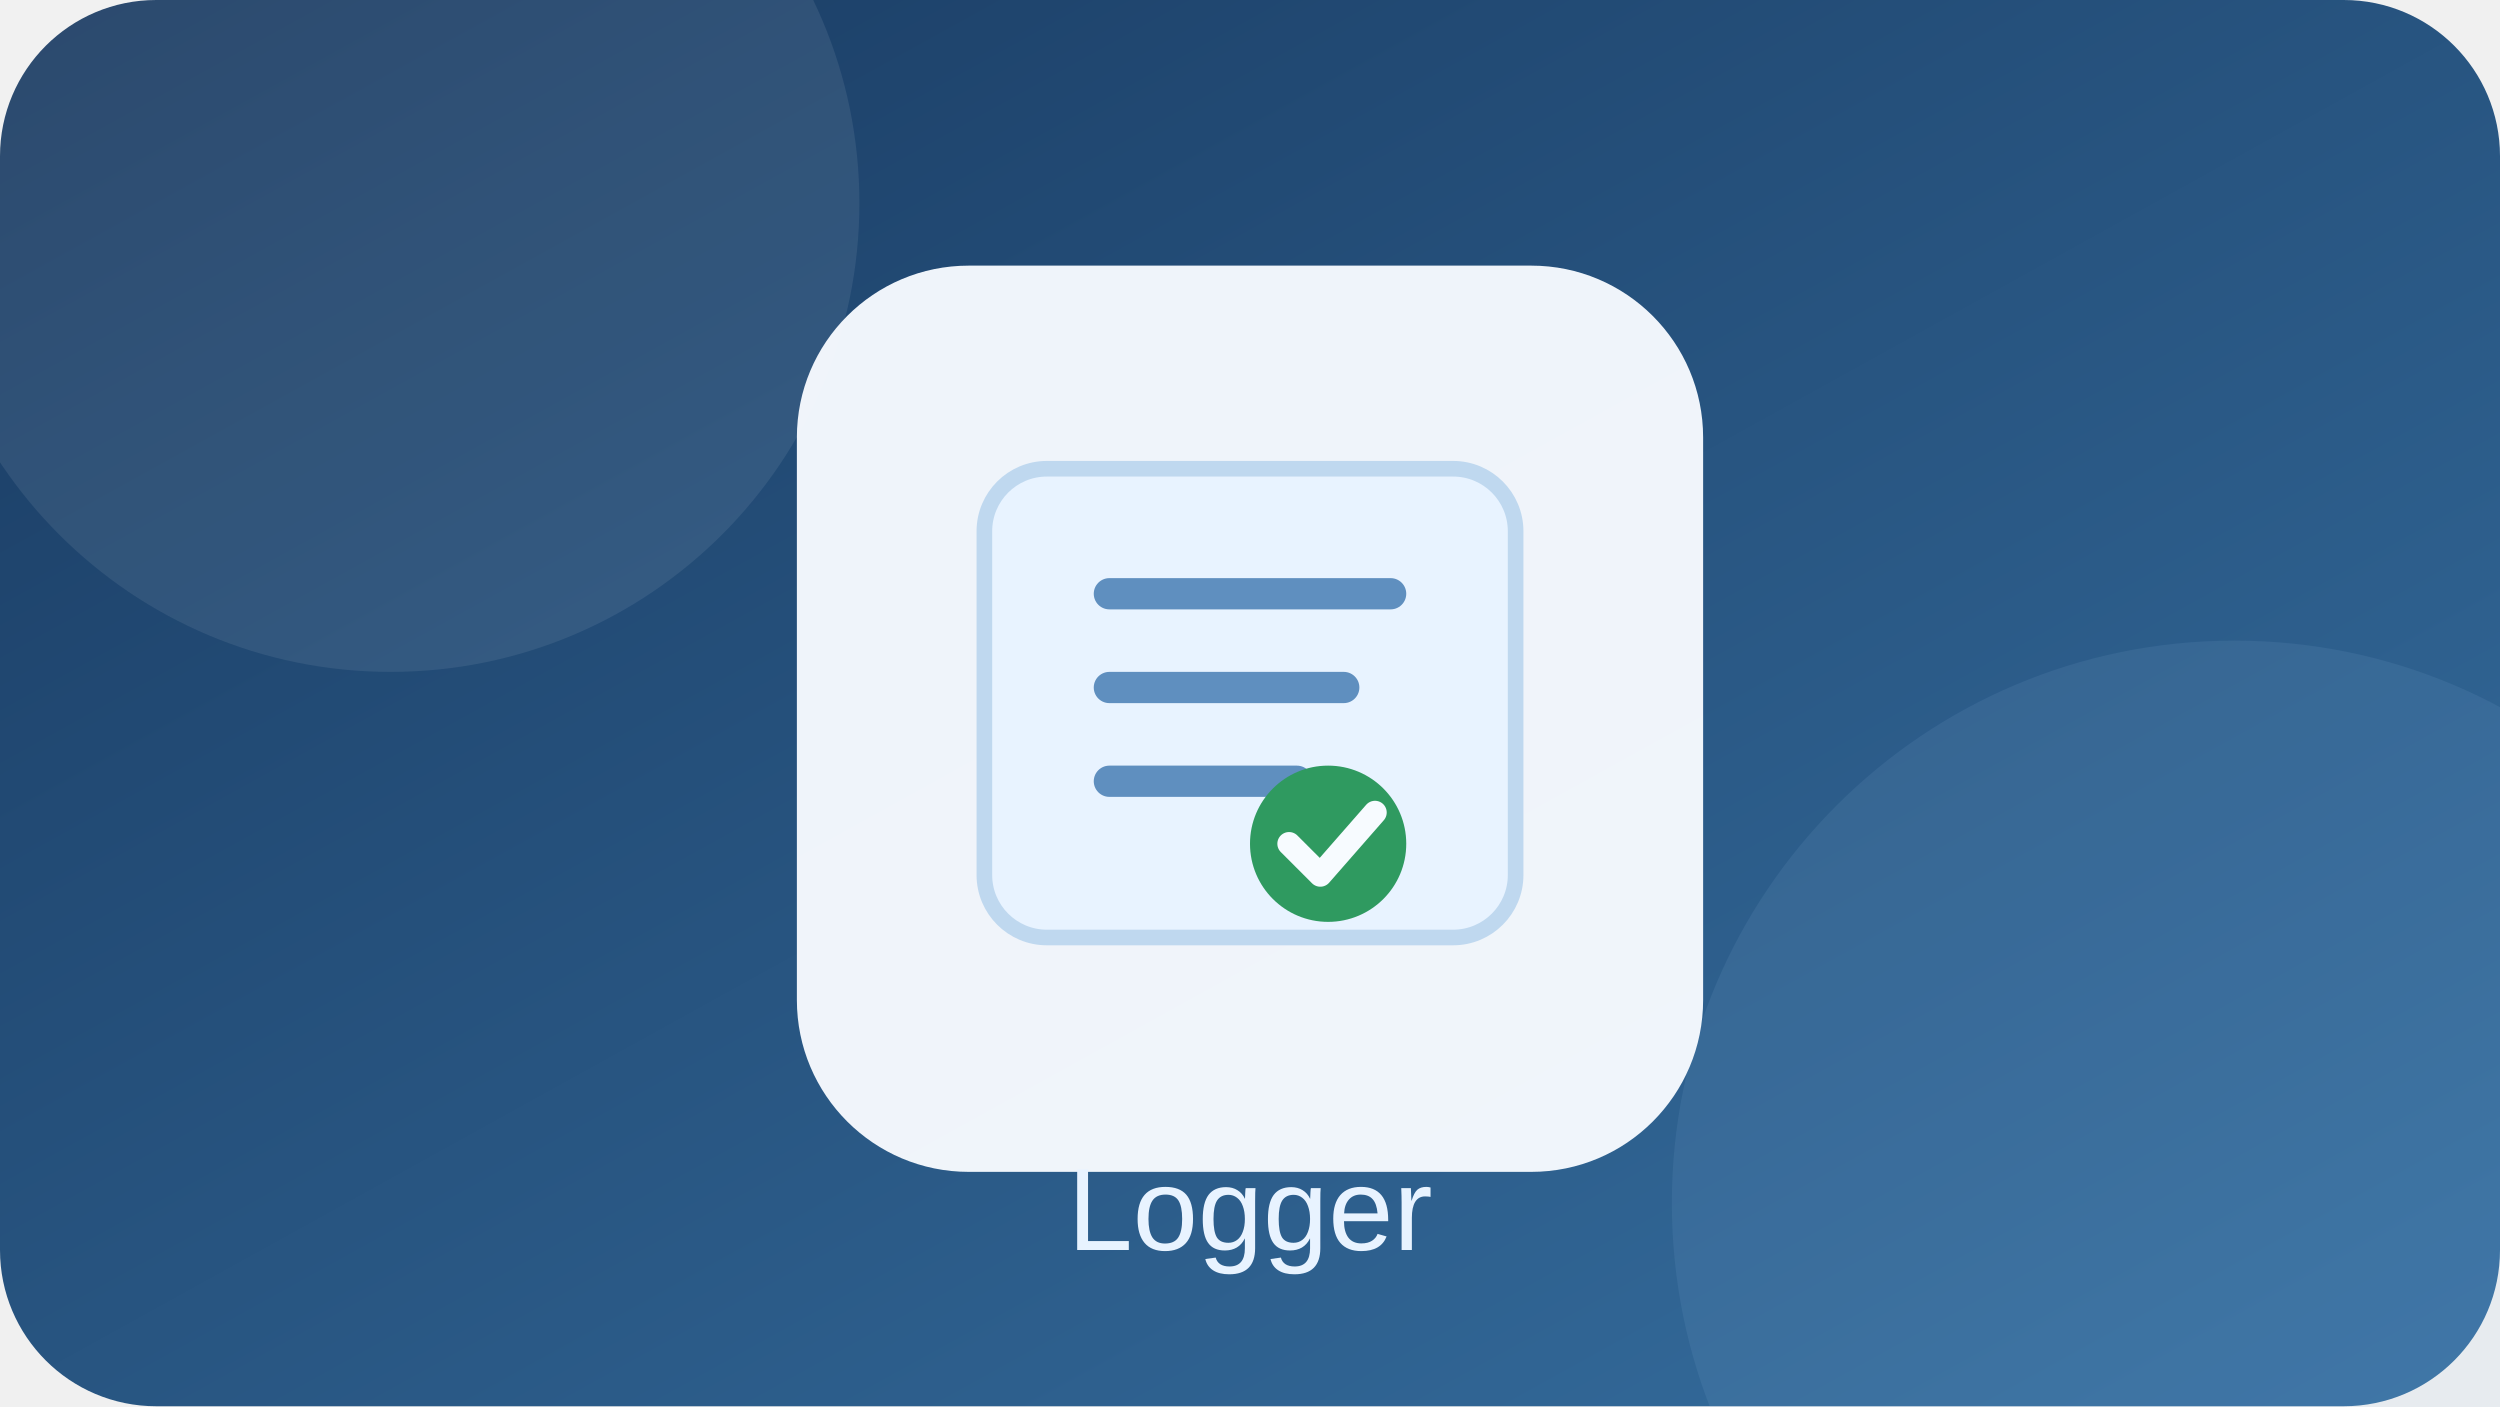
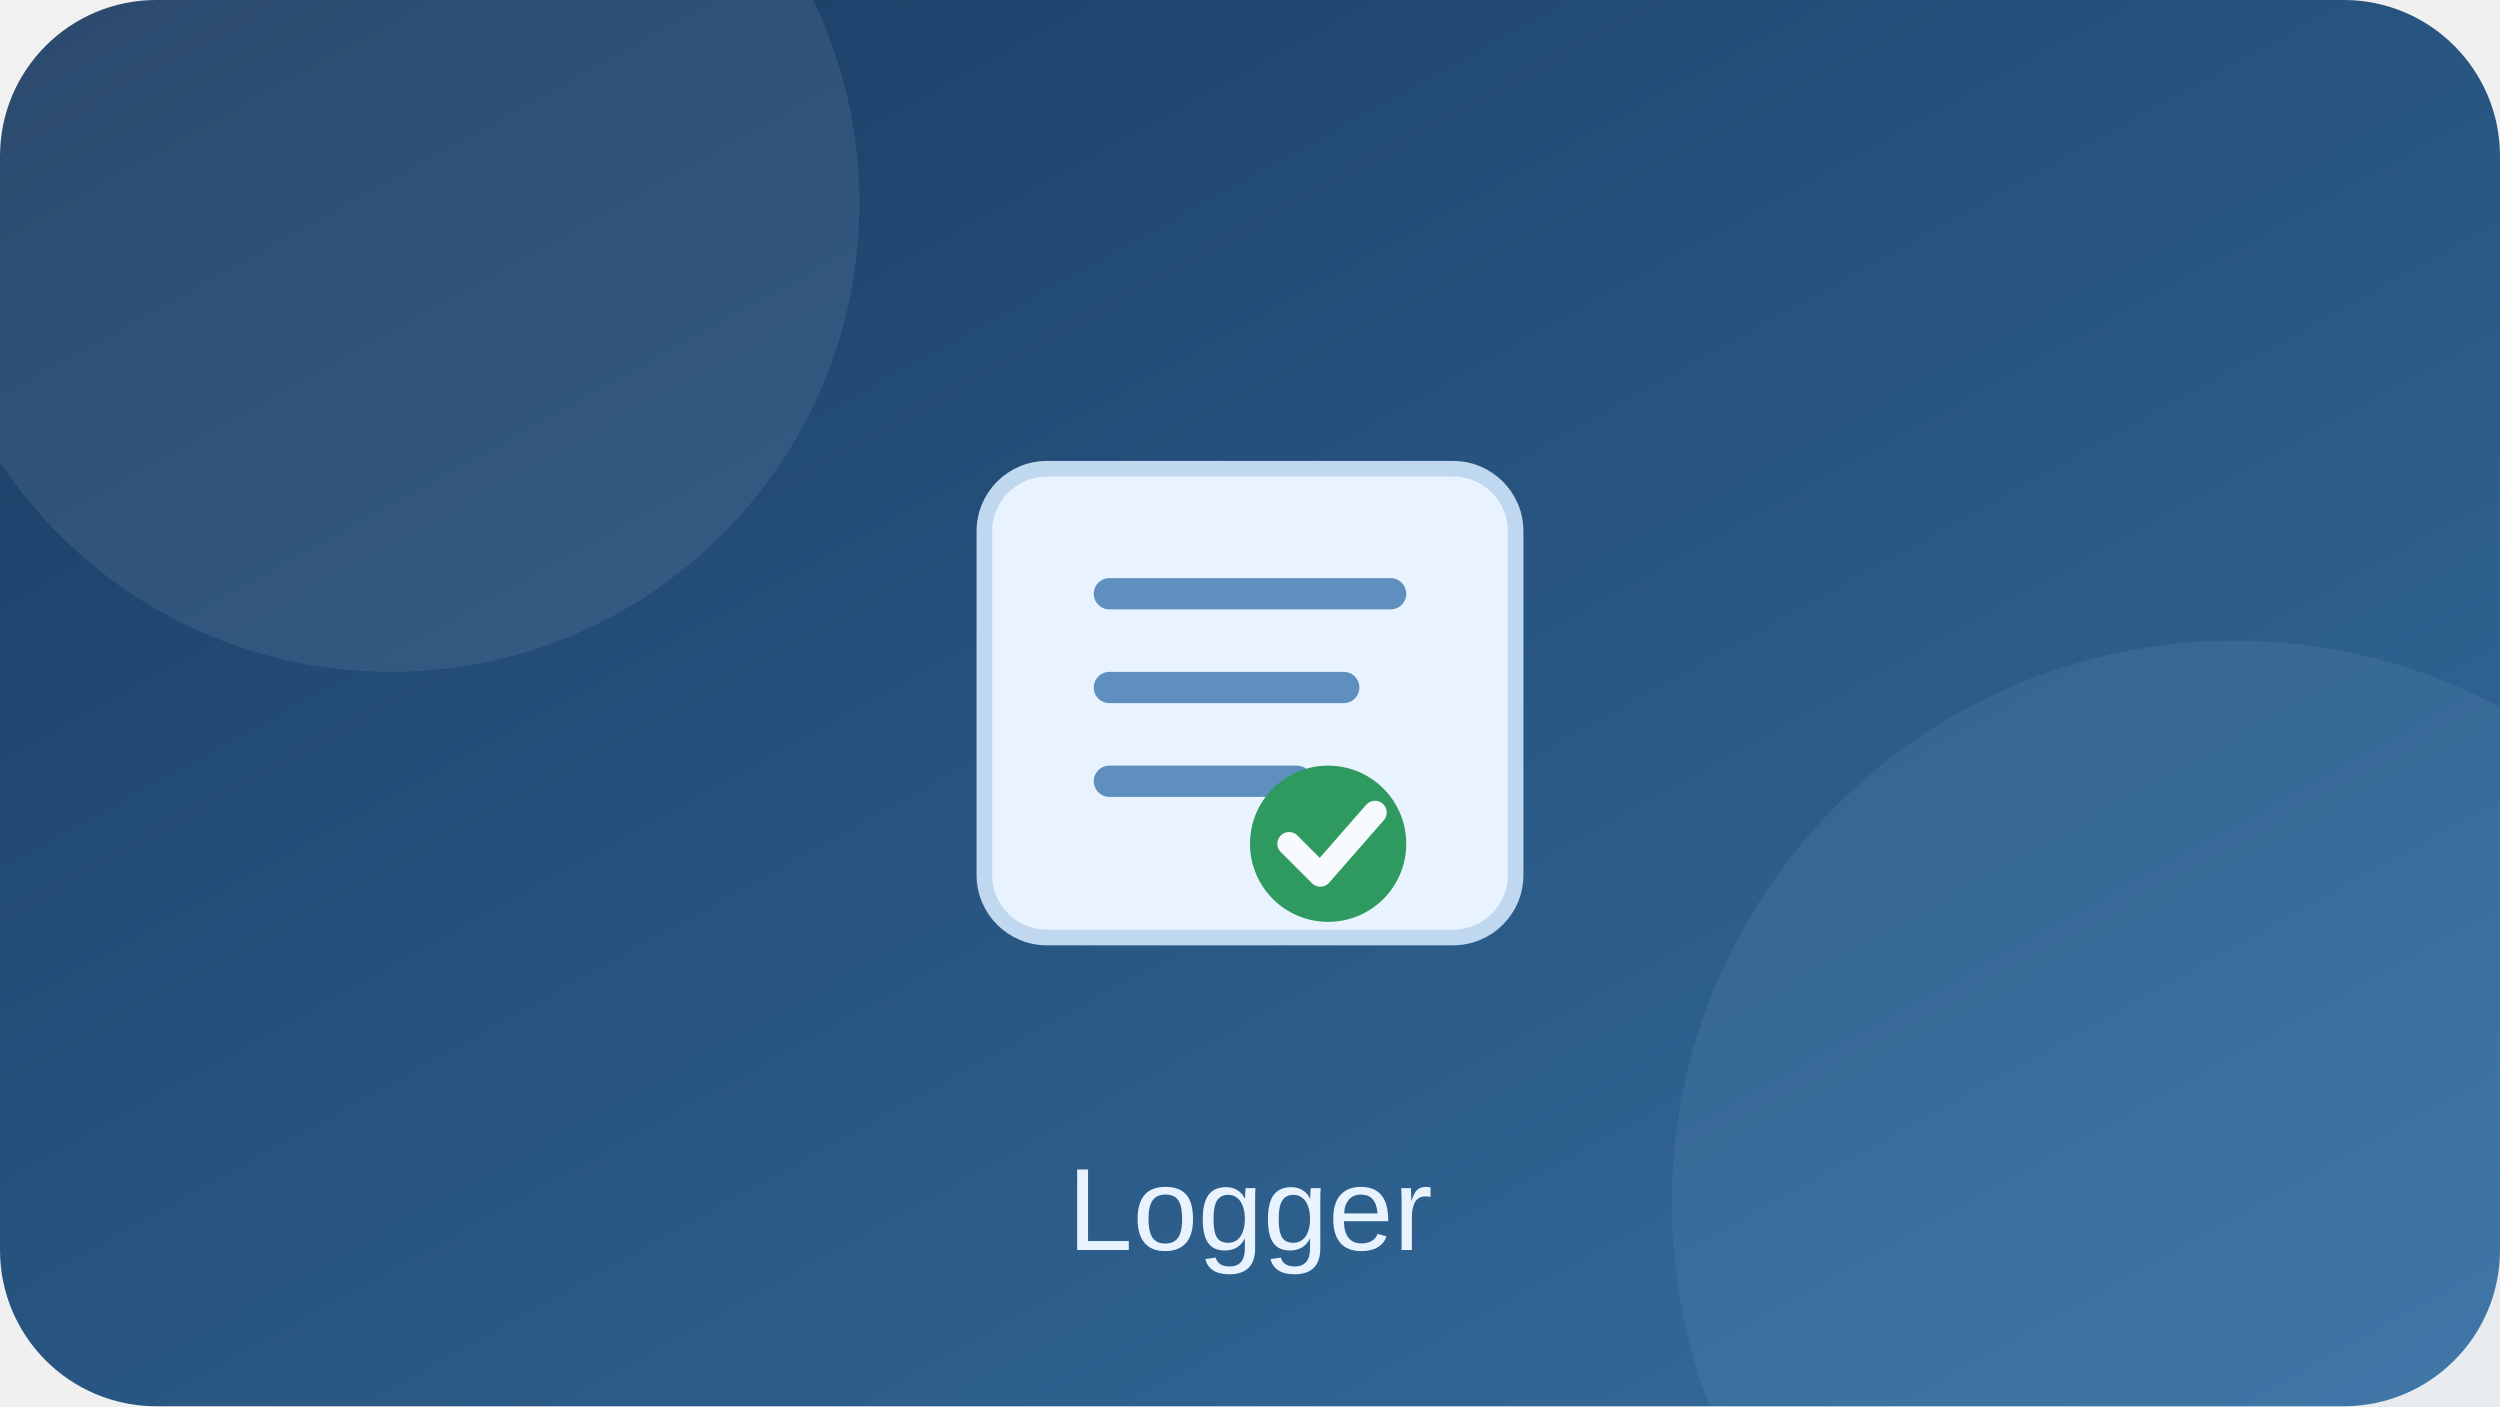
<svg xmlns="http://www.w3.org/2000/svg" viewBox="0 0 320 180" role="img" aria-label="Logger webapp illustration">
  <defs>
    <linearGradient id="l-bg" x1="0" y1="0" x2="1" y2="1">
      <stop offset="0" stop-color="#193a61" />
      <stop offset="1" stop-color="#366fa0" />
    </linearGradient>
  </defs>
  <rect width="320" height="180" rx="20" fill="url(#l-bg)" />
  <circle cx="50" cy="26" r="60" fill="#ffffff" fill-opacity="0.08" />
  <circle cx="286" cy="154" r="72" fill="#96c0e8" fill-opacity="0.1" />
-   <rect x="102" y="34" width="116" height="116" rx="22" fill="#f7fbff" fill-opacity="0.96" />
  <rect x="126" y="60" width="68" height="60" rx="8" fill="#e8f3ff" stroke="#bfd8ef" stroke-width="2" />
  <path d="M142 76h36M142 88h30M142 100h24" fill="none" stroke="#5f8fbf" stroke-width="4" stroke-linecap="round" />
  <circle cx="170" cy="108" r="10" fill="#2f9a60" />
  <path d="M165 108l4 4 7-8" fill="none" stroke="#f7fbff" stroke-width="3" stroke-linecap="round" stroke-linejoin="round" />
  <text x="160" y="160" text-anchor="middle" font-size="15" font-family="Segoe UI, Arial, sans-serif" fill="#e8f3ff">Logger</text>
</svg>
